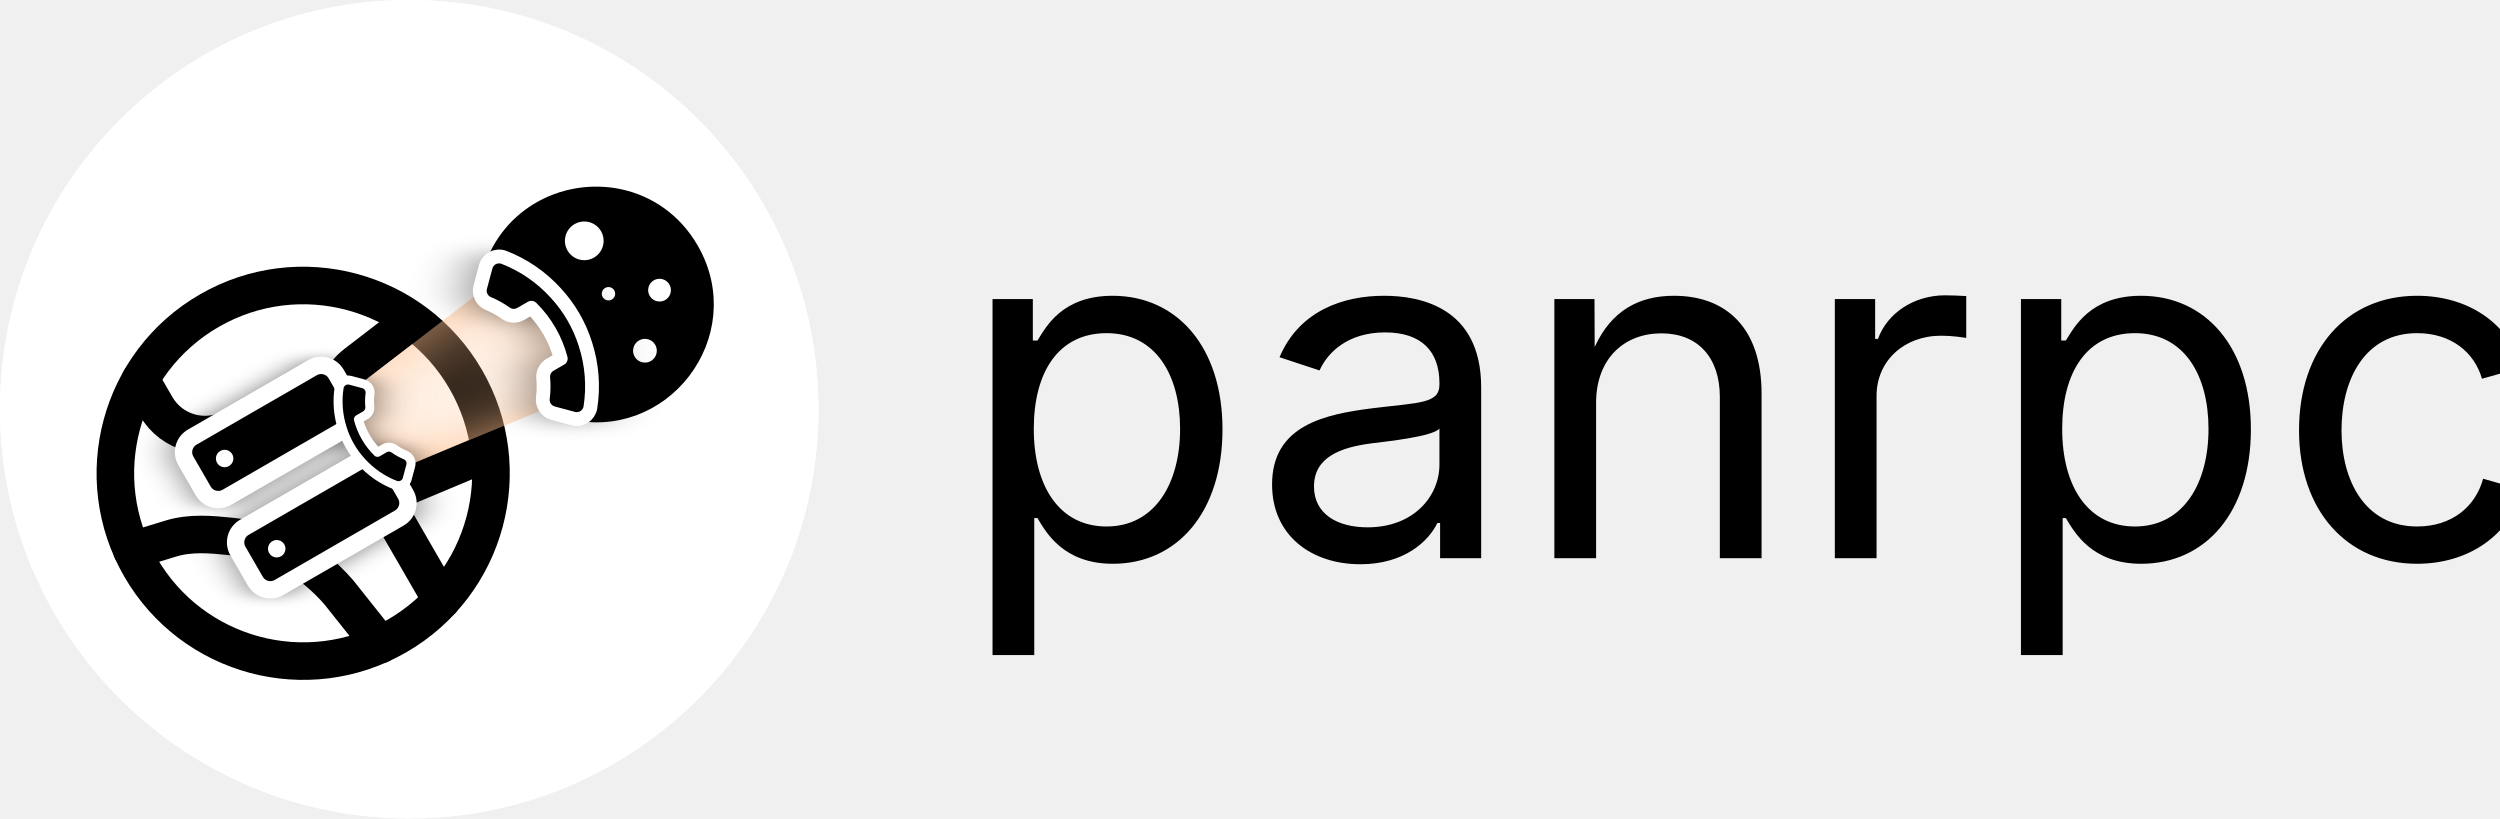
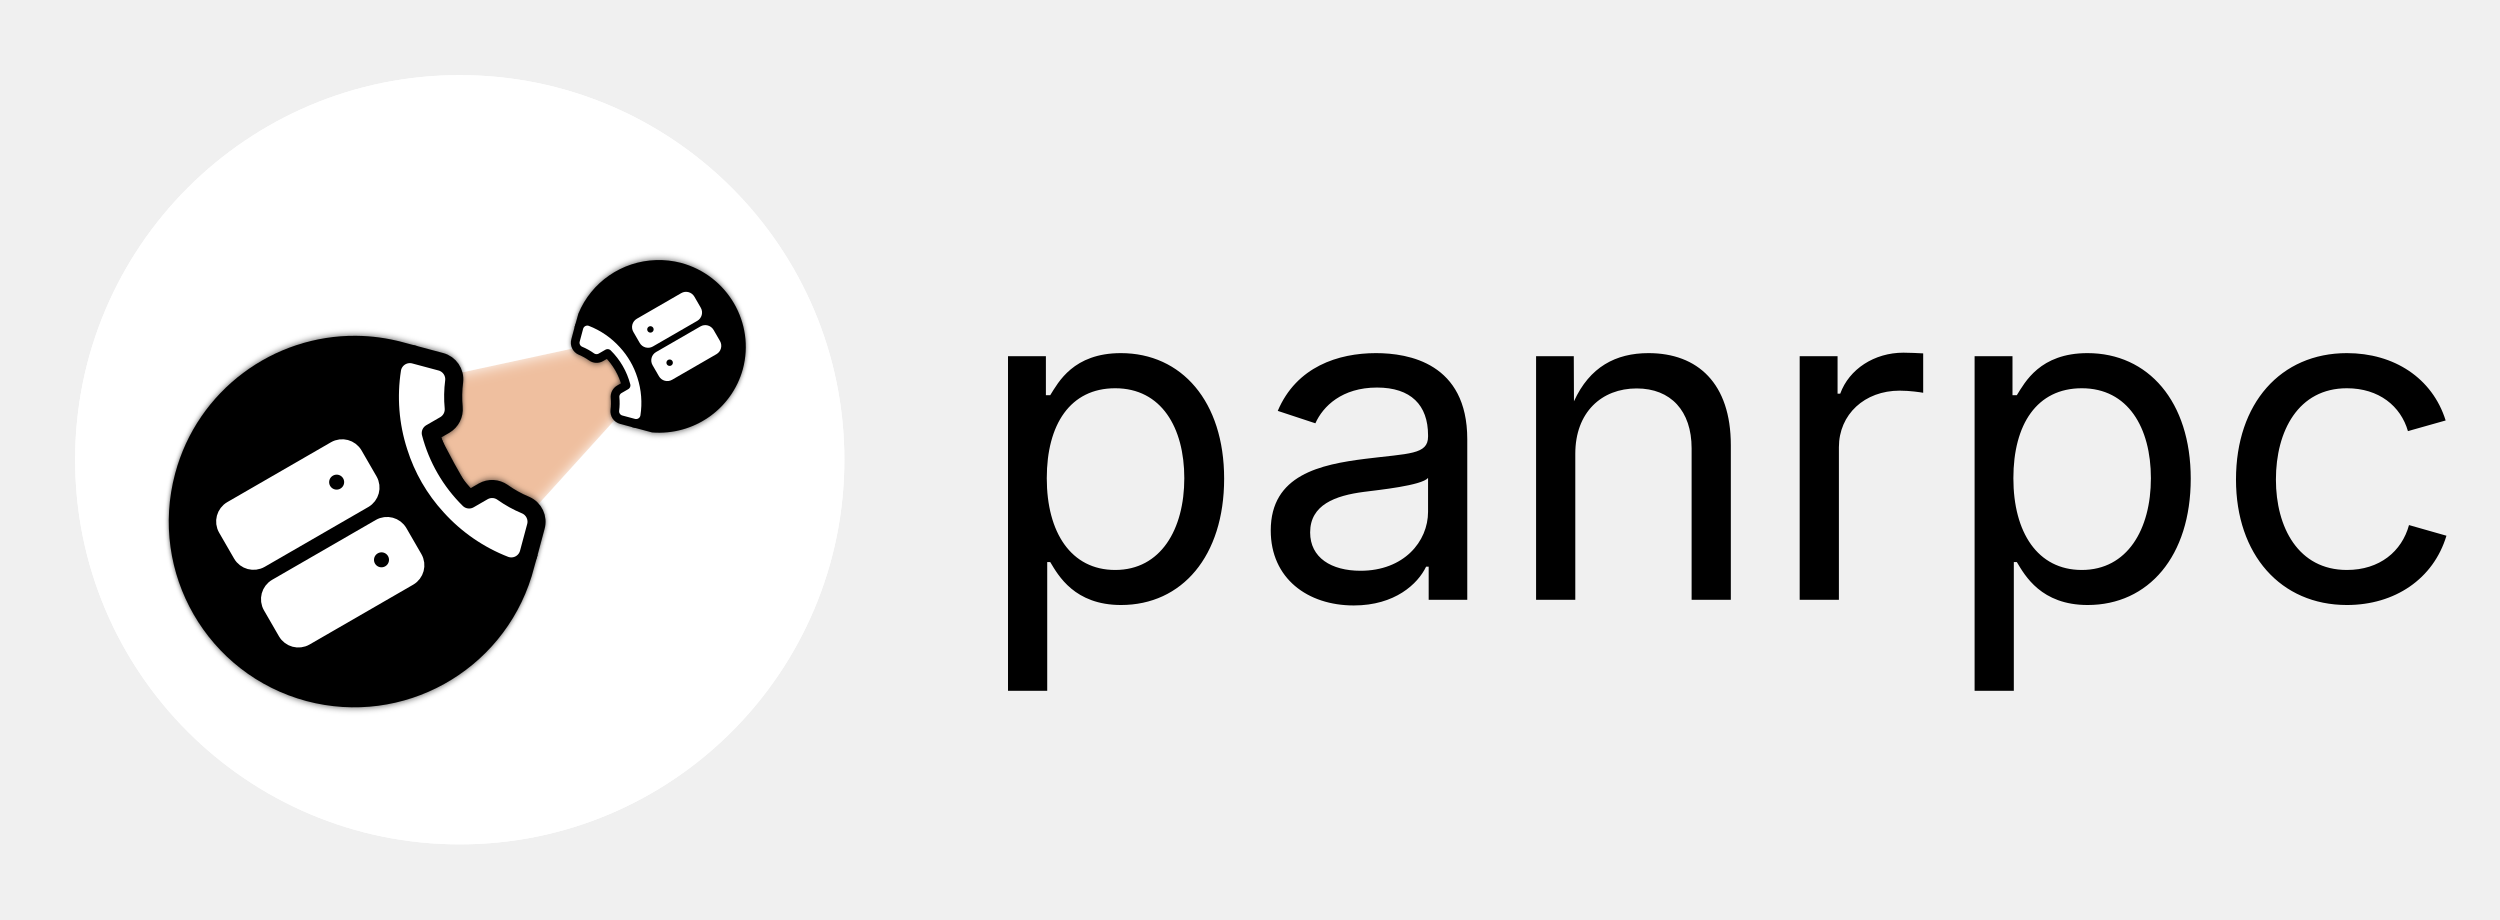
- <svg xmlns="http://www.w3.org/2000/svg" width="1563.982" height="512" viewBox="0 0 413.803 135.467" version="1.1" id="svg5" xml:space="preserve">
+ <svg xmlns="http://www.w3.org/2000/svg" width="1663.982" height="612" viewBox="0 0 440.262 161.925" version="1.1" id="svg5" xml:space="preserve">
  <defs id="defs2">
    <filter style="color-interpolation-filters:sRGB" id="filter335" x="0" y="0" width="1" height="1">
      <feColorMatrix values="0.21 0.72 0.072 0 0 0.21 0.72 0.072 0 0 0.21 0.72 0.072 0 0 0 0 0 1 0 " id="feColorMatrix333" />
    </filter>
    <filter style="color-interpolation-filters:sRGB" id="filter335-3" x="0" y="0" width="1" height="1">
      <feColorMatrix values="0.21 0.72 0.072 0 0 0.21 0.72 0.072 0 0 0.21 0.72 0.072 0 0 0 0 0 1 0 " id="feColorMatrix333-6" />
    </filter>
    <filter style="color-interpolation-filters:sRGB" id="filter335-35" x="0" y="0" width="1" height="1">
      <feColorMatrix values="0.21 0.72 0.072 0 0 0.21 0.72 0.072 0 0 0.21 0.72 0.072 0 0 0 0 0 1 0 " id="feColorMatrix333-62" />
    </filter>
    <filter style="color-interpolation-filters:sRGB" id="filter756" x="-0.024" y="-0.024" width="1.049" height="1.049">
      <feFlood flood-opacity="0.729" flood-color="rgb(255,255,255)" result="flood" id="feFlood746" />
      <feComposite in="SourceGraphic" in2="flood" operator="in" result="composite1" id="feComposite748" />
      <feGaussianBlur in="composite1" stdDeviation="1" result="blur" id="feGaussianBlur750" />
      <feOffset dx="0" dy="0" result="offset" id="feOffset752" />
      <feComposite in="SourceGraphic" in2="offset" operator="over" result="composite2" id="feComposite754" />
    </filter>
    <filter style="color-interpolation-filters:sRGB" id="filter335-356" x="0" y="0" width="1" height="1">
      <feColorMatrix values="0.21 0.72 0.072 0 0 0.21 0.72 0.072 0 0 0.21 0.72 0.072 0 0 0 0 0 1 0 " id="feColorMatrix333-2" />
    </filter>
    <filter style="color-interpolation-filters:sRGB" id="filter756-9" x="-0.024" y="-0.024" width="1.049" height="1.049">
      <feFlood flood-opacity="0.729" flood-color="rgb(255,255,255)" result="flood" id="feFlood746-1" />
      <feComposite in="SourceGraphic" in2="flood" operator="in" result="composite1" id="feComposite748-2" />
      <feGaussianBlur in="composite1" stdDeviation="1" result="blur" id="feGaussianBlur750-7" />
      <feOffset dx="0" dy="0" result="offset" id="feOffset752-0" />
      <feComposite in="SourceGraphic" in2="offset" operator="over" result="composite2" id="feComposite754-9" />
    </filter>
    <filter style="color-interpolation-filters:sRGB" id="filter335-3562" x="0" y="0" width="1" height="1">
      <feColorMatrix values="0.21 0.72 0.072 0 0 0.21 0.72 0.072 0 0 0.21 0.72 0.072 0 0 0 0 0 1 0 " id="feColorMatrix333-9" />
    </filter>
    <filter style="color-interpolation-filters:sRGB" id="filter756-1" x="-0.024" y="-0.024" width="1.049" height="1.049">
      <feFlood flood-opacity="0.729" flood-color="rgb(255,255,255)" result="flood" id="feFlood746-2" />
      <feComposite in="SourceGraphic" in2="flood" operator="in" result="composite1" id="feComposite748-7" />
      <feGaussianBlur in="composite1" stdDeviation="1" result="blur" id="feGaussianBlur750-0" />
      <feOffset dx="0" dy="0" result="offset" id="feOffset752-9" />
      <feComposite in="SourceGraphic" in2="offset" operator="over" result="composite2" id="feComposite754-3" />
    </filter>
    <filter style="color-interpolation-filters:sRGB" id="filter335-5" x="0" y="0" width="1" height="1">
      <feColorMatrix values="0.21 0.72 0.072 0 0 0.21 0.72 0.072 0 0 0.21 0.72 0.072 0 0 0 0 0 1 0 " id="feColorMatrix333-629" />
    </filter>
    <filter style="color-interpolation-filters:sRGB" id="filter756-12" x="-0.024" y="-0.024" width="1.049" height="1.049">
      <feFlood flood-opacity="0.729" flood-color="rgb(255,255,255)" result="flood" id="feFlood746-7" />
      <feComposite in="SourceGraphic" in2="flood" operator="in" result="composite1" id="feComposite748-0" />
      <feGaussianBlur in="composite1" stdDeviation="1" result="blur" id="feGaussianBlur750-9" />
      <feOffset dx="0" dy="0" result="offset" id="feOffset752-3" />
      <feComposite in="SourceGraphic" in2="offset" operator="over" result="composite2" id="feComposite754-6" />
    </filter>
    <clipPath clipPathUnits="userSpaceOnUse" id="clipPath1">
      <circle style="fill:#ffffff;fill-opacity:1;stroke-width:0.063;-inkscape-stroke:none;stop-color:#000000" id="ellipse1" cx="103.452" cy="147.108" r="67.733" />
    </clipPath>
    <filter style="color-interpolation-filters:sRGB" id="filter335-35629" x="0" y="0" width="1" height="1">
      <feColorMatrix values="0.21 0.72 0.072 0 0 0.21 0.72 0.072 0 0 0.21 0.72 0.072 0 0 0 0 0 1 0 " id="feColorMatrix333-1" />
    </filter>
    <filter style="color-interpolation-filters:sRGB" id="filter756-2" x="-0.024" y="-0.024" width="1.049" height="1.049">
      <feFlood flood-opacity="0.729" flood-color="rgb(255,255,255)" result="flood" id="feFlood746-70" />
      <feComposite in="SourceGraphic" in2="flood" operator="in" result="composite1" id="feComposite748-9" />
      <feGaussianBlur in="composite1" stdDeviation="1" result="blur" id="feGaussianBlur750-3" />
      <feOffset dx="0" dy="0" result="offset" id="feOffset752-6" />
      <feComposite in="SourceGraphic" in2="offset" operator="over" result="composite2" id="feComposite754-0" />
    </filter>
    <clipPath clipPathUnits="userSpaceOnUse" id="clipPath1-6">
      <circle style="fill:#ffffff;fill-opacity:1;stroke-width:0.063;-inkscape-stroke:none;stop-color:#000000" id="ellipse1-2" cx="103.452" cy="147.108" r="67.733" />
    </clipPath>
    <filter style="color-interpolation-filters:sRGB" id="filter335-356291" x="0" y="0" width="1" height="1">
      <feColorMatrix values="0.21 0.72 0.072 0 0 0.21 0.72 0.072 0 0 0.21 0.72 0.072 0 0 0 0 0 1 0 " id="feColorMatrix333-27" />
    </filter>
    <filter style="color-interpolation-filters:sRGB" id="filter756-0" x="-0.024" y="-0.024" width="1.049" height="1.049">
      <feFlood flood-opacity="0.729" flood-color="rgb(255,255,255)" result="flood" id="feFlood746-9" />
      <feComposite in="SourceGraphic" in2="flood" operator="in" result="composite1" id="feComposite748-3" />
      <feGaussianBlur in="composite1" stdDeviation="1" result="blur" id="feGaussianBlur750-6" />
      <feOffset dx="0" dy="0" result="offset" id="feOffset752-06" />
      <feComposite in="SourceGraphic" in2="offset" operator="over" result="composite2" id="feComposite754-2" />
    </filter>
    <clipPath clipPathUnits="userSpaceOnUse" id="clipPath1-61">
      <circle style="fill:#ffffff;fill-opacity:1;stroke-width:0.063;-inkscape-stroke:none;stop-color:#000000" id="ellipse1-8" cx="103.452" cy="147.108" r="67.733" />
    </clipPath>
    <clipPath clipPathUnits="userSpaceOnUse" id="clipPath1-9">
      <circle style="fill:#ffffff;fill-opacity:1;stroke-width:0.063;-inkscape-stroke:none;stop-color:#000000" id="ellipse1-1" cx="103.452" cy="147.108" r="67.733" />
    </clipPath>
    <filter style="color-interpolation-filters:sRGB" id="filter41" x="-0.215" y="-0.242" width="1.409" height="1.484">
      <feFlood result="flood" in="SourceGraphic" flood-opacity="0.498" flood-color="rgb(0,0,0)" id="feFlood40" />
      <feGaussianBlur result="blur" in="SourceGraphic" stdDeviation="0.8" id="feGaussianBlur40" />
      <feOffset result="offset" in="blur" dx="0" dy="0" id="feOffset40" />
      <feComposite result="comp1" operator="in" in="flood" in2="offset" id="feComposite40" />
      <feComposite result="comp2" operator="over" in="SourceGraphic" in2="comp1" id="feComposite41" />
    </filter>
    <filter style="color-interpolation-filters:sRGB" id="filter43" x="-0.833" y="-0.317" width="2.666" height="1.634">
      <feFlood result="flood" in="SourceGraphic" flood-opacity="0.498" flood-color="rgb(0,0,0)" id="feFlood41" />
      <feGaussianBlur result="blur" in="SourceGraphic" stdDeviation="0.8" id="feGaussianBlur41" />
      <feOffset result="offset" in="blur" dx="0" dy="0" id="feOffset41" />
      <feComposite result="comp1" operator="in" in="flood" in2="offset" id="feComposite42" />
      <feComposite result="comp2" operator="over" in="SourceGraphic" in2="comp1" id="feComposite43" />
    </filter>
    <filter style="color-interpolation-filters:sRGB" id="filter45" x="-0.517" y="-0.462" width="2.034" height="1.924">
      <feFlood result="flood" in="SourceGraphic" flood-opacity="0.498" flood-color="rgb(0,0,0)" id="feFlood43" />
      <feGaussianBlur result="blur" in="SourceGraphic" stdDeviation="0.8" id="feGaussianBlur43" />
      <feOffset result="offset" in="blur" dx="0" dy="0" id="feOffset43" />
      <feComposite result="comp1" operator="in" in="flood" in2="offset" id="feComposite44" />
      <feComposite result="comp2" operator="over" in="SourceGraphic" in2="comp1" id="feComposite45" />
    </filter>
    <filter style="color-interpolation-filters:sRGB" id="filter94" x="-0.432" y="-0.718" width="1.864" height="2.437">
      <feFlood result="flood" in="SourceGraphic" flood-opacity="1" flood-color="rgb(0,0,0)" id="feFlood93" />
      <feGaussianBlur result="blur" in="SourceGraphic" stdDeviation="7" id="feGaussianBlur93" />
      <feOffset result="offset" in="blur" dx="0" dy="0" id="feOffset93" />
      <feComposite result="comp1" operator="out" in="flood" in2="offset" id="feComposite93" />
      <feComposite result="comp2" operator="in" in="SourceGraphic" in2="comp1" id="feComposite94" />
    </filter>
+     <clipPath clipPathUnits="userSpaceOnUse" id="clipPath1-0">
+       <circle style="fill:#ffffff;fill-opacity:1;stroke-width:0.063;-inkscape-stroke:none;stop-color:#000000" id="ellipse1-6" cx="103.452" cy="147.108" r="67.733" />
+     </clipPath>
+     <filter style="color-interpolation-filters:sRGB" id="filter41-2" x="-0.215" y="-0.242" width="1.409" height="1.484">
+       <feFlood result="flood" in="SourceGraphic" flood-opacity="0.498" flood-color="rgb(0,0,0)" id="feFlood40-6" />
+       <feGaussianBlur result="blur" in="SourceGraphic" stdDeviation="0.8" id="feGaussianBlur40-1" />
+       <feOffset result="offset" in="blur" dx="0" dy="0" id="feOffset40-8" />
+       <feComposite result="comp1" operator="in" in="flood" in2="offset" id="feComposite40-7" />
+       <feComposite result="comp2" operator="over" in="SourceGraphic" in2="comp1" id="feComposite41-9" />
+     </filter>
+     <filter style="color-interpolation-filters:sRGB" id="filter43-2" x="-0.833" y="-0.317" width="2.666" height="1.634">
+       <feFlood result="flood" in="SourceGraphic" flood-opacity="0.498" flood-color="rgb(0,0,0)" id="feFlood41-0" />
+       <feGaussianBlur result="blur" in="SourceGraphic" stdDeviation="0.8" id="feGaussianBlur41-2" />
+       <feOffset result="offset" in="blur" dx="0" dy="0" id="feOffset41-3" />
+       <feComposite result="comp1" operator="in" in="flood" in2="offset" id="feComposite42-7" />
+       <feComposite result="comp2" operator="over" in="SourceGraphic" in2="comp1" id="feComposite43-5" />
+     </filter>
+     <filter style="color-interpolation-filters:sRGB" id="filter45-9" x="-0.517" y="-0.462" width="2.034" height="1.924">
+       <feFlood result="flood" in="SourceGraphic" flood-opacity="0.498" flood-color="rgb(0,0,0)" id="feFlood43-2" />
+       <feGaussianBlur result="blur" in="SourceGraphic" stdDeviation="0.8" id="feGaussianBlur43-2" />
+       <feOffset result="offset" in="blur" dx="0" dy="0" id="feOffset43-8" />
+       <feComposite result="comp1" operator="in" in="flood" in2="offset" id="feComposite44-9" />
+       <feComposite result="comp2" operator="over" in="SourceGraphic" in2="comp1" id="feComposite45-7" />
+     </filter>
+     <filter style="color-interpolation-filters:sRGB" id="filter94-3" x="-0.432" y="-0.718" width="1.864" height="2.437">
+       <feFlood result="flood" in="SourceGraphic" flood-opacity="1" flood-color="rgb(0,0,0)" id="feFlood93-6" />
+       <feGaussianBlur result="blur" in="SourceGraphic" stdDeviation="7" id="feGaussianBlur93-1" />
+       <feOffset result="offset" in="blur" dx="0" dy="0" id="feOffset93-2" />
+       <feComposite result="comp1" operator="out" in="flood" in2="offset" id="feComposite93-9" />
+       <feComposite result="comp2" operator="in" in="SourceGraphic" in2="comp1" id="feComposite94-3" />
+     </filter>
+     <filter style="color-interpolation-filters:sRGB" id="filter125" x="-0.073" y="-0.073" width="1.145" height="1.145">
+       <feFlood result="flood" in="SourceGraphic" flood-opacity="1" flood-color="rgb(255,255,255)" id="feFlood124" />
+       <feGaussianBlur result="blur" in="SourceGraphic" stdDeviation="1" id="feGaussianBlur124" />
+       <feOffset result="offset" in="blur" dx="0" dy="0" id="feOffset124" />
+       <feComposite result="comp1" operator="out" in="flood" in2="offset" id="feComposite124" />
+       <feComposite result="comp2" operator="atop" in="comp1" in2="SourceGraphic" id="feComposite125" />
+     </filter>
+     <filter style="color-interpolation-filters:sRGB" id="filter227" x="-0.014" y="-0.014" width="1.027" height="1.027">
+       <feFlood result="flood" in="SourceGraphic" flood-opacity="0.675" flood-color="rgb(0,0,0)" id="feFlood226" />
+       <feGaussianBlur result="blur" in="SourceGraphic" stdDeviation="0.5" id="feGaussianBlur226" />
+       <feOffset result="offset" in="blur" dx="0" dy="0" id="feOffset226" />
+       <feComposite result="comp1" operator="in" in="offset" in2="flood" id="feComposite226" />
+       <feComposite result="comp2" operator="over" in="SourceGraphic" in2="comp1" id="feComposite227" />
+     </filter>
  </defs>
  <g id="layer1" transform="translate(-35.71876,-79.37499)">
-     <text xml:space="preserve" style="font-size:78.571px;font-family:Overpass;-inkscape-font-specification:Overpass;fill:#000000;stroke-width:0.027;-inkscape-stroke:none;stop-color:#000000" x="193.942" y="171.77" id="text452">
-       <tspan id="tspan450" style="font-style:normal;font-variant:normal;font-weight:normal;font-stretch:normal;font-family:Inter;-inkscape-font-specification:Inter;fill:#000000;stroke-width:0.027" x="193.942" y="171.77">panrpc</tspan>
-     </text>
-     <ellipse style="fill:#ffffff;fill-opacity:1;stroke-width:0.063;-inkscape-stroke:none;stop-color:#000000" id="path15885" cx="103.452" cy="147.108" rx="67.733" ry="67.733" />
-     <g id="layer1-2" transform="translate(0,-2.2888184e-5)">
-       <circle style="opacity:1;fill:#ffffff;fill-opacity:1;stroke:#ffffff;stroke-width:0;stroke-dasharray:none;stroke-opacity:1" id="path118" cx="103.452" cy="147.108" r="67.733" />
-       <g id="g164" transform="matrix(0.9980693,0,0,0.9980693,-1.400525,0.8362008)">
-         <path d="m 109.109,141.343 -4.513,-0.576 c -1.119,-0.143 -1.178,0.585 -1.178,1.713 v 4.635" id="path1" style="fill:none;stroke:#000000;stroke-width:2.042;stroke-linecap:round;stroke-linejoin:round" transform="matrix(2.641659,-1.525162,1.525162,2.641659,-387.153,-52.65571)" />
-         <path d="m 95.25,128.533 v 1.695 c 0,1.692 1.371,3.063 3.063,3.063 v 0 c 1.128,0 2.042,0.914 2.042,2.042 v 0 c 0,1.123 2.55,-0.824 1.434,-0.704 l -1.562,0.168 c -1.121,0.12 -4.565,-2.222 4.212,0.536 v 0 c 0,-1.123 0.321,-1.544 1.434,-1.691 l 3.697,-0.489" id="path2" style="fill:none;stroke:#000000;stroke-width:2.042;stroke-linecap:round;stroke-linejoin:round" transform="matrix(2.641659,-1.525162,1.525162,2.641659,-387.153,-52.65571)" />
-         <path d="m 99.334,147.533 -0.539,-3.602 c -0.438,-2.171 -1.379,-3.963 -3.545,-5.536 -0.913,-0.663 -1.81,-1.293 -2.908,-1.547 l -2.145,-0.495" id="path3" style="fill:none;stroke:#000000;stroke-width:2.042;stroke-linecap:round;stroke-linejoin:round" transform="matrix(2.641659,-1.525162,1.525162,2.641659,-387.153,-52.65571)" />
-         <circle cx="-2.842" cy="179.86" r="31.143" id="circle3" style="fill:none;stroke:#000000;stroke-width:6.229;stroke-linecap:round;stroke-linejoin:round" transform="rotate(-30)" />
-         <path id="path45" style="fill:#ffbf8d;fill-opacity:0.754;stroke:#ffffff;stroke-width:0;stroke-dasharray:none;stroke-opacity:1;filter:url(#filter94)" d="m 126.377,135.149 -31.501,4.175 -2.782,7.52 2.782,7.52 31.501,4.175 4.591,-11.695 z" transform="rotate(-30,103.2774,140.9735)" />
-         <path id="path1-6" style="fill:#000000;stroke:#000000;stroke-width:3.905;stroke-linecap:round;stroke-linejoin:round" d="m 126.698,114.208 c -3.565,2.179 -6.42,5.69 -7.686,10.416 12.162,7.022 26.777,13.24 12.427,21.524 15.125,4.053 27.596,-12.204 19.768,-25.763 -5.382,-9.322 -16.665,-10.972 -24.509,-6.178 z m 4.809,-0.044 a 5.161,5.161 0 0 1 7.05,1.889 5.161,5.161 0 0 1 -1.889,7.05 5.161,5.161 0 0 1 -7.05,-1.889 5.161,5.161 0 0 1 1.889,-7.05 z m 5.065,10.591 a 3.06,3.06 0 0 1 4.18,1.12 3.06,3.06 0 0 1 -1.12,4.18 3.06,3.06 0 0 1 -4.18,-1.12 3.06,3.06 0 0 1 1.12,-4.18 z m 8.08,-1.266 a 3.835,3.835 0 0 1 5.239,1.404 3.835,3.835 0 0 1 -1.404,5.239 3.835,3.835 0 0 1 -5.239,-1.404 3.835,3.835 0 0 1 1.403,-5.239 z m -2.462,9.975 a 3.918,3.918 0 0 1 5.352,1.434 3.918,3.918 0 0 1 -1.434,5.352 3.918,3.918 0 0 1 -5.352,-1.434 3.918,3.918 0 0 1 1.434,-5.352 z" />
-         <path d="m 111.034,159.579 0.55,-0.55 a 0.518,0.518 0 0 1 0.766,0.033 5.127,5.127 0 0 1 1.019,2.143 5.052,5.052 0 0 1 0,2.198 5.127,5.127 0 0 1 -1.026,2.151 0.518,0.518 0 0 1 -0.764,0.035 l -0.55,-0.55 a 0.518,0.518 0 0 1 -0.051,-0.681 3.327,3.327 0 0 0 0.387,-0.643 0.518,0.518 0 0 1 0.469,-0.304 h 0.465 a 4.145,4.145 0 0 0 0,-2.198 h -0.465 a 0.518,0.518 0 0 1 -0.469,-0.304 3.327,3.327 0 0 0 -0.387,-0.643 0.518,0.518 0 0 1 0.057,-0.687 z" id="path18" style="fill:#000000;fill-opacity:1;stroke:#ffffff;stroke-width:0.518;stroke-linecap:round;stroke-linejoin:round;stroke-opacity:1;filter:url(#filter43)" transform="matrix(3.835822,-2.214613,2.214613,3.835822,-662.4656,-239.9572)" />
-         <g id="g20" transform="matrix(2.493314,-1.439515,1.439515,2.493314,-336.4311,-135.7323)" style="filter:url(#filter41)">
-           <g id="g17" transform="translate(2.157018,0.1368874)" />
-           <g id="g21" transform="translate(-3.468976,-0.931388)">
-             <rect width="10" height="4" x="74.615" y="157.66" rx="1" ry="1" id="rect1" style="fill:#000000;stroke:#ffffff;stroke-width:1;stroke-linecap:round;stroke-linejoin:round;stroke-opacity:1" />
-             <rect width="10" height="4" x="74.615" y="163.661" rx="1" ry="1" id="rect2" style="fill:#000000;stroke:#ffffff;stroke-width:1;stroke-linecap:round;stroke-linejoin:round;stroke-opacity:1" />
-             <line x1="76.615" x2="76.62" y1="159.66" y2="159.66" id="line2" style="fill:#ffffff;stroke:#ffffff;stroke-width:1;stroke-linecap:round;stroke-linejoin:round;stroke-opacity:1" />
-             <line x1="76.615" x2="76.62" y1="165.661" y2="165.661" id="line2-5" style="fill:#ffffff;stroke:#ffffff;stroke-width:1;stroke-linecap:round;stroke-linejoin:round;stroke-opacity:1" />
-             <g style="fill:#000000;fill-opacity:1;stroke:#ffffff;stroke-width:2;stroke-linecap:round;stroke-linejoin:round;stroke-opacity:1" id="g3" transform="matrix(0.1831997,0.1831997,-0.1831997,0.1831997,84.75371,158.2602)">
-               <path d="m 22,16.92 v 3 a 2,2 0 0 1 -2.18,2 19.79,19.79 0 0 1 -8.63,-3.07 19.5,19.5 0 0 1 -6,-6 A 19.79,19.79 0 0 1 2.12,4.18 2,2 0 0 1 4.11,2 h 3 a 2,2 0 0 1 2,1.72 12.84,12.84 0 0 0 0.7,2.81 2,2 0 0 1 -0.45,2.11 L 8.09,9.91 a 16,16 0 0 0 6,6 l 1.27,-1.27 a 2,2 0 0 1 2.11,-0.45 12.84,12.84 0 0 0 2.81,0.7 2,2 0 0 1 1.72,2.03 z" id="path1-3" style="fill:#000000;fill-opacity:1;stroke:#ffffff;stroke-opacity:1" />
+     <g id="g1" transform="translate(13.22917,13.22916)">
+       <text xml:space="preserve" style="font-size:78.571px;font-family:Overpass;-inkscape-font-specification:Overpass;fill:#000000;stroke-width:0.027;-inkscape-stroke:none;stop-color:#000000" x="193.942" y="171.77" id="text452">
+         <tspan id="tspan450" style="font-style:normal;font-variant:normal;font-weight:normal;font-stretch:normal;font-family:Inter;-inkscape-font-specification:Inter;fill:#000000;stroke-width:0.027" x="193.942" y="171.77">panrpc</tspan>
+       </text>
+       <ellipse style="fill:#ffffff;fill-opacity:1;stroke-width:0.063;-inkscape-stroke:none;stop-color:#000000" id="path15885" cx="103.452" cy="147.108" rx="67.733" ry="67.733" />
+       <g id="layer1-1" transform="translate(-2.5878908e-7,-1.9253357e-5)">
+         <circle style="opacity:1;fill:#ffffff;fill-opacity:1;stroke:#ffffff;stroke-width:0;stroke-dasharray:none;stroke-opacity:1" id="path118-9" cx="103.452" cy="147.108" r="67.733" />
+         <path id="path22" style="fill:#efbf9f;fill-opacity:1;stroke:none;stroke-width:0;stroke-opacity:1;filter:url(#filter125)" d="m 120.422,129.522 -1.66,2.009 -20.338,10.446 -1.943,9.026 4.334,7.217 7.216,4.334 9.026,-1.943 10.446,-20.338 2.008,-1.66 -0.862,-8.226 v -5e-4 z" transform="matrix(1.059715,0.2839498,-0.2839498,1.059715,36.54473,-45.95531)" />
+         <g id="g164-4" transform="matrix(1.009845,0.2705872,-0.2705872,1.009845,34.62618,-27.64601)" style="filter:url(#filter227)">
+           <g id="g23" transform="matrix(1.049384,0,0,1.049384,-2.760115,-17.39123)">
+             <path id="path12" style="stroke:#ffffff;stroke-width:0" d="m 83.269,139.276 c -12.864,3.31 -22.37,14.987 -22.37,28.885 -2e-6,16.471 13.352,29.823 29.823,29.823 15.999,-0.042 29.115,-12.701 29.724,-28.688 l 0.039,-3.599 -1.685,2.436 c -4.367,-3.146 -8.757,-6.875 -12.896,-10.963 -5.873,-5.832 -10.971,-12.135 -14.697,-18.132 l 2.081,-0.7 -2.522,9.6e-4 -0.043,-0.001 c -2.574,0 -5.071,0.326 -7.453,0.939 z" />
+             <g style="fill:#ffffff;stroke:#ffffff;stroke-width:2;stroke-linecap:round;stroke-linejoin:round;stroke-opacity:1" id="g17-7" transform="matrix(-0.8484958,0.8484958,-0.8484958,-0.8484958,106.6666,172.9601)">
+               <rect width="20" height="8" x="2" y="2" rx="2" ry="2" id="rect1-8" style="fill:#ffffff;stroke:#ffffff;stroke-opacity:1" />
+               <rect width="20" height="8" x="2" y="14" rx="2" ry="2" id="rect2-4" style="fill:#ffffff;fill-opacity:1;stroke:#ffffff;stroke-opacity:1" />
+               <line x1="6" x2="6.01" y1="6" y2="6" id="line2-50" style="fill:#000000;stroke:#000000;stroke-opacity:1" />
+               <line x1="6" x2="6.01" y1="18" y2="18" id="line3" style="fill:#000000;fill-opacity:1;stroke:#000000;stroke-opacity:1" />
+             </g>
+             <g style="fill:#ffffff;stroke:currentColor;stroke-width:2;stroke-linecap:round;stroke-linejoin:round" id="g13" transform="matrix(1.450712,0,0,1.450712,87.1174,136.8866)">
+               <path d="m 22,16.92 v 3 a 2,2 0 0 1 -2.18,2 19.79,19.79 0 0 1 -8.63,-3.07 19.5,19.5 0 0 1 -6,-6 A 19.79,19.79 0 0 1 2.12,4.18 2,2 0 0 1 4.11,2 h 3 a 2,2 0 0 1 2,1.72 12.84,12.84 0 0 0 0.7,2.81 2,2 0 0 1 -0.45,2.11 L 8.09,9.91 a 16,16 0 0 0 6,6 l 1.27,-1.27 a 2,2 0 0 1 2.11,-0.45 12.84,12.84 0 0 0 2.81,0.7 2,2 0 0 1 1.72,2.03 z" id="path1-36" style="fill:#ffffff" />
+             </g>
+           </g>
+           <g id="g22" transform="matrix(1.049384,0,0,1.049384,-2.760115,-17.39122)">
+             <path id="path9" style="stroke:#ffffff;stroke-width:0" d="m 126.602,115.08 a 13.917,14.023 90 0 0 -9.825,11.526 l -0.027,2.331 1.177,-1.221 0.085,-0.135 a 42.245,15.132 44.656 0 1 9.393,8.285 42.245,15.132 44.656 0 1 4.258,4.456 l -0.68,0.186 -1.286,1.467 3.445,-3e-5 a 13.917,14.023 90 0 0 11.444,-13.581 13.917,14.023 90 0 0 -14.023,-13.917 13.917,14.023 90 0 0 -3.96,0.602 z" />
+             <g style="fill:#ffffff;stroke:currentColor;stroke-width:2;stroke-linecap:round;stroke-linejoin:round" id="g15" transform="matrix(-1.450712,0,0,-1.450712,149.8583,159.3328)">
+               <path d="m 22.341,19.621 v 1.443 a 0.962,0.962 0 0 1 -1.049,0.962 9.518,9.518 0 0 1 -4.151,-1.477 9.379,9.379 0 0 1 -2.886,-2.886 9.518,9.518 0 0 1 -1.477,-4.17 0.962,0.962 0 0 1 0.957,-1.049 h 1.443 a 0.962,0.962 0 0 1 0.962,0.827 6.176,6.176 0 0 0 0.337,1.352 0.962,0.962 0 0 1 -0.216,1.015 l -0.611,0.611 a 7.695,7.695 0 0 0 2.886,2.886 l 0.611,-0.611 a 0.962,0.962 0 0 1 1.015,-0.216 6.176,6.176 0 0 0 1.352,0.337 0.962,0.962 0 0 1 0.827,0.976 z" id="path15" style="fill:#ffffff;stroke-width:0.962" />
+             </g>
+             <g style="fill:#ffffff;stroke:#ffffff;stroke-width:2;stroke-linecap:round;stroke-linejoin:round;stroke-opacity:1" id="g20-1" transform="matrix(0.3636311,-0.3636311,0.3636311,0.3636311,124.2383,126.0678)">
+               <rect width="20" height="8" x="2" y="2" rx="2" ry="2" id="rect18" style="fill:#ffffff;stroke:#ffffff;stroke-opacity:1" />
+               <rect width="20" height="8" x="2" y="14" rx="2" ry="2" id="rect19" style="fill:#ffffff;fill-opacity:1;stroke:#ffffff;stroke-opacity:1" />
+               <line x1="6" x2="6.01" y1="6" y2="6" id="line19" style="fill:#000000;fill-opacity:1;stroke:#000000;stroke-opacity:1" />
+               <line x1="6" x2="6.01" y1="18" y2="18" id="line20" style="fill:#000000;stroke:#000000;stroke-opacity:1" />
            </g>
          </g>
        </g>
      </g>
    </g>
  </g>
</svg>
